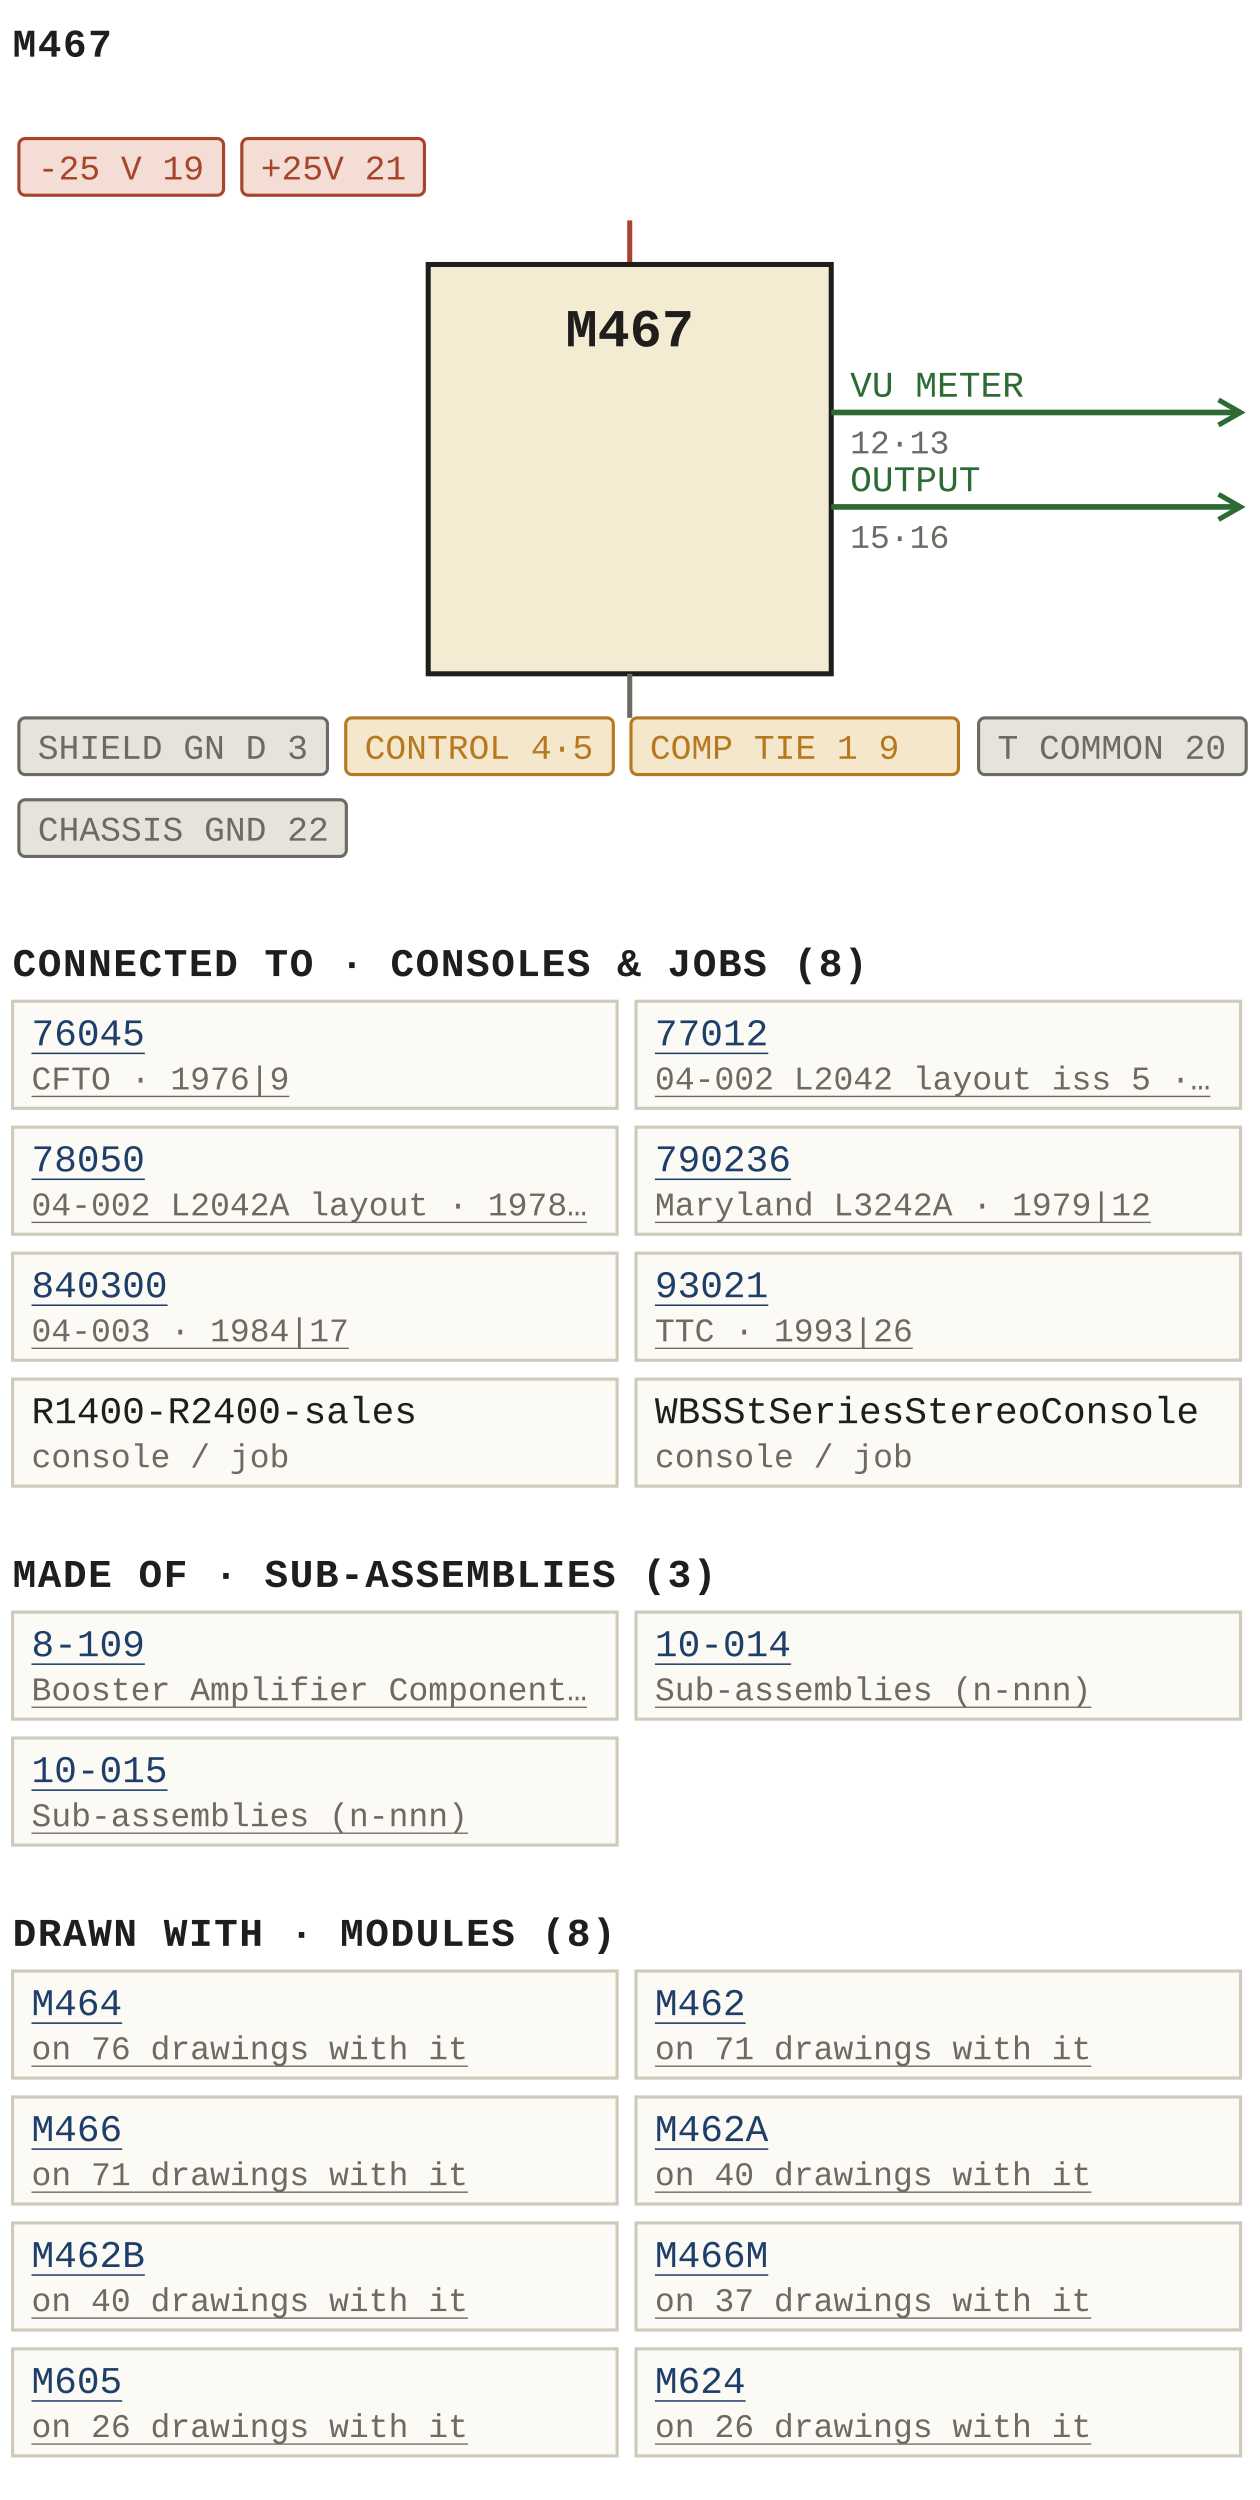
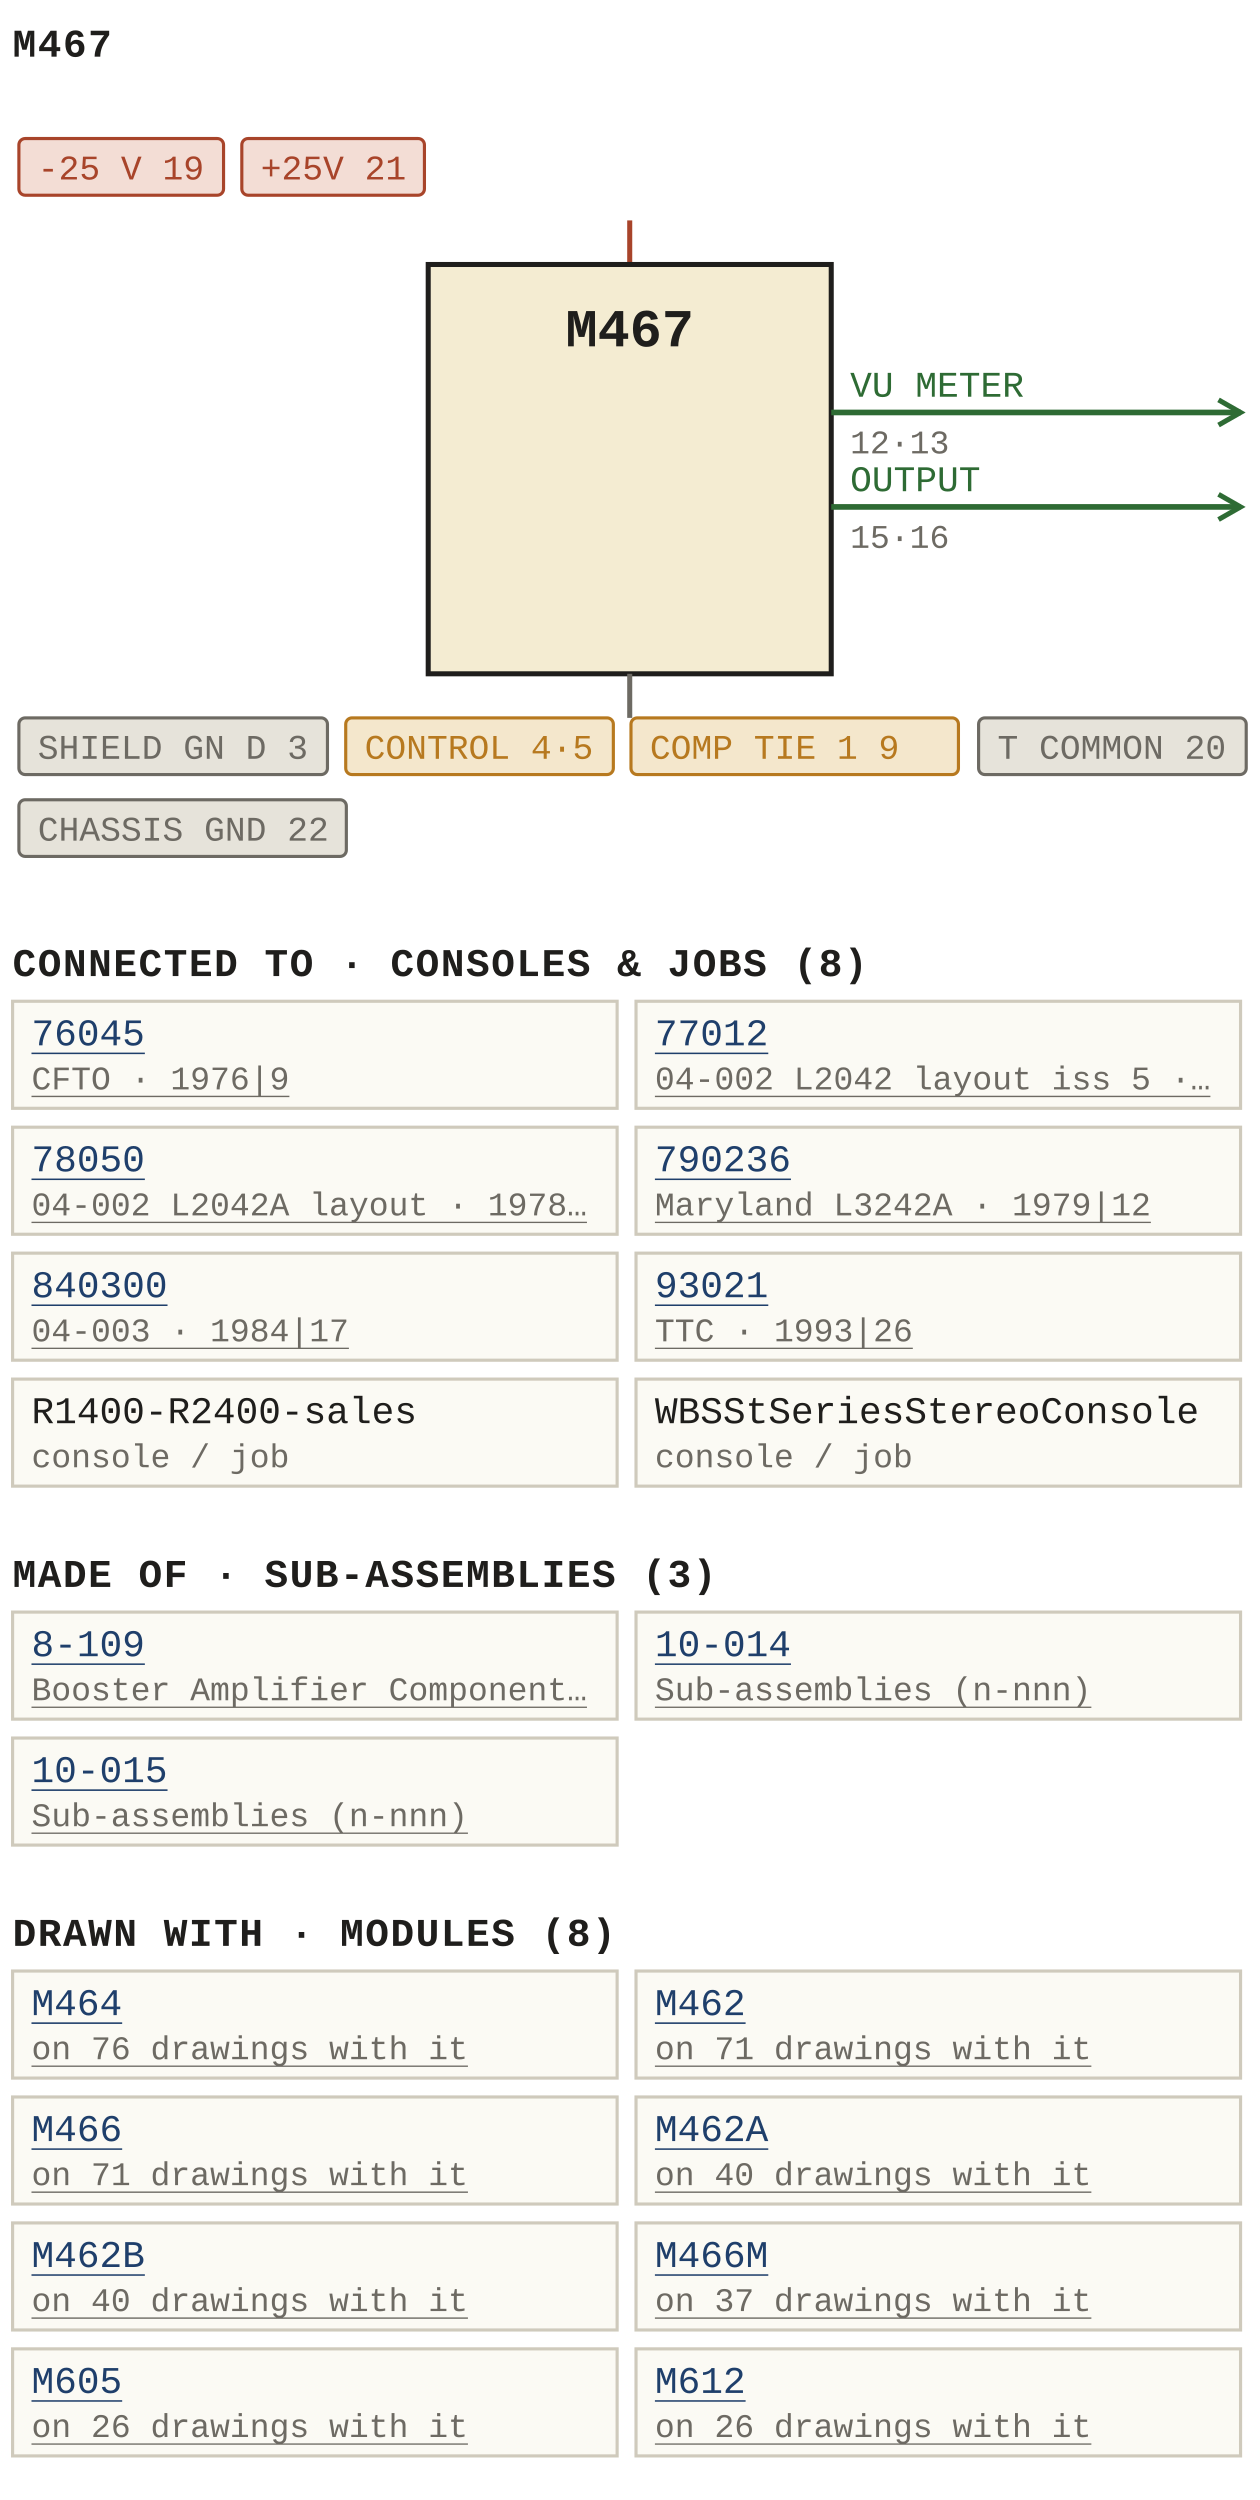
<svg xmlns="http://www.w3.org/2000/svg" class="wp" viewBox="0 0 400 794" width="400" height="794" role="img" aria-label="M467 connections" style="width:100%;max-width:500px;height:auto;background:#fbfaf4">
  <style>.wp text{font-family:"Courier Prime","Courier New",Courier,monospace;fill:#1f1e1c;font-size:12px} .wp .f{fill:#6d6a63;font-size:10.5px} .wp .h{font-size:12.5px;font-weight:700;letter-spacing:.04em} .wp .b{font-size:17px;font-weight:700} .wp a text{fill:#1f3f6b;text-decoration:underline} .wp a:hover rect{fill:#efe9d2}</style>
  <text x="4" y="18" class="h">M467</text>
  <rect x="6" y="44" width="65" height="18" rx="2" fill="#f3ddd5" stroke="#a8442a" />
  <text x="12" y="57" style="font-size:11px;fill:#a8442a">-25 V 19</text>
  <rect x="76.8" y="44" width="58" height="18" rx="2" fill="#f3ddd5" stroke="#a8442a" />
  <text x="82.8" y="57" style="font-size:11px;fill:#a8442a">+25V 21</text>
  <line x1="200.0" y1="70" x2="200.0" y2="84" stroke="#a8442a" stroke-width="1.6" />
  <rect x="136" y="84" width="128" height="130" fill="#f4ecd2" stroke="#1f1e1c" stroke-width="1.6" />
  <text x="200.0" y="110" class="b" text-anchor="middle">M467</text>
  <line x1="264" y1="131" x2="394" y2="131" stroke="#2e6b34" stroke-width="1.8" />
  <path d="M387,127 L394,131 L387,135" fill="none" stroke="#2e6b34" stroke-width="1.6" />
  <text x="270" y="126" text-anchor="start" style="font-size:11.5px;fill:#2e6b34">VU METER</text>
  <text x="270" y="144" text-anchor="start" class="f">12·13</text>
  <line x1="264" y1="161" x2="394" y2="161" stroke="#2e6b34" stroke-width="1.8" />
  <path d="M387,157 L394,161 L387,165" fill="none" stroke="#2e6b34" stroke-width="1.6" />
  <text x="270" y="156" text-anchor="start" style="font-size:11.5px;fill:#2e6b34">OUTPUT</text>
  <text x="270" y="174" text-anchor="start" class="f">15·16</text>
  <line x1="200.0" y1="214" x2="200.0" y2="228" stroke="#6d6a63" stroke-width="1.6" />
  <rect x="6" y="228" width="98" height="18" rx="2" fill="#e6e3da" stroke="#6d6a63" />
  <text x="12" y="241" style="font-size:11px;fill:#6d6a63">SHIELD GN D 3</text>
  <rect x="109.8" y="228" width="85" height="18" rx="2" fill="#f4e7cc" stroke="#b7791f" />
  <text x="115.8" y="241" style="font-size:11px;fill:#b7791f">CONTROL 4·5</text>
  <rect x="200.4" y="228" width="104" height="18" rx="2" fill="#f4e7cc" stroke="#b7791f" />
  <text x="206.4" y="241" style="font-size:11px;fill:#b7791f">COMP TIE   1 9</text>
  <rect x="310.8" y="228" width="85" height="18" rx="2" fill="#e6e3da" stroke="#6d6a63" />
  <text x="316.8" y="241" style="font-size:11px;fill:#6d6a63">T COMMON 20</text>
  <rect x="6" y="254" width="104" height="18" rx="2" fill="#e6e3da" stroke="#6d6a63" />
  <text x="12" y="267" style="font-size:11px;fill:#6d6a63">CHASSIS GND 22</text>
  <text x="4" y="310" class="h">CONNECTED TO · CONSOLES &amp; JOBS (8)</text>
  <a href="../../PAGES/Job-76045.html">
    <rect x="4" y="318" width="192" height="34" fill="#fbfaf4" stroke="#cfcabc" />
    <text x="10" y="332">76045</text>
    <text x="10" y="346" class="f">CFTO · 1976|9</text>
  </a>
  <a href="../../PAGES/Job-77012.html">
    <rect x="202" y="318" width="192" height="34" fill="#fbfaf4" stroke="#cfcabc" />
    <text x="208" y="332">77012</text>
    <text x="208" y="346" class="f">04-002 L2042 layout iss 5 ·…</text>
  </a>
  <a href="../../PAGES/Job-78050.html">
    <rect x="4" y="358" width="192" height="34" fill="#fbfaf4" stroke="#cfcabc" />
    <text x="10" y="372">78050</text>
    <text x="10" y="386" class="f">04-002 L2042A layout · 1978…</text>
  </a>
  <a href="../../PAGES/Job-790236.html">
    <rect x="202" y="358" width="192" height="34" fill="#fbfaf4" stroke="#cfcabc" />
    <text x="208" y="372">790236</text>
    <text x="208" y="386" class="f">Maryland L3242A · 1979|12</text>
  </a>
  <a href="../../PAGES/Job-840300.html">
    <rect x="4" y="398" width="192" height="34" fill="#fbfaf4" stroke="#cfcabc" />
    <text x="10" y="412">840300</text>
    <text x="10" y="426" class="f">04-003 · 1984|17</text>
  </a>
  <a href="../../PAGES/Job-93021.html">
    <rect x="202" y="398" width="192" height="34" fill="#fbfaf4" stroke="#cfcabc" />
    <text x="208" y="412">93021</text>
    <text x="208" y="426" class="f">TTC · 1993|26</text>
  </a>
  <rect x="4" y="438" width="192" height="34" fill="#fbfaf4" stroke="#cfcabc" />
  <text x="10" y="452">R1400-R2400-sales</text>
  <text x="10" y="466" class="f">console / job</text>
  <rect x="202" y="438" width="192" height="34" fill="#fbfaf4" stroke="#cfcabc" />
  <text x="208" y="452">WBSStSeriesStereoConsole</text>
  <text x="208" y="466" class="f">console / job</text>
  <text x="4" y="504" class="h">MADE OF · SUB-ASSEMBLIES (3)</text>
  <a href="../../PAGES/Register-Sub-assemblies-n-nnn.html#8-109">
    <rect x="4" y="512" width="192" height="34" fill="#fbfaf4" stroke="#cfcabc" />
    <text x="10" y="526">8-109</text>
    <text x="10" y="540" class="f">Booster Amplifier Component…</text>
  </a>
  <a href="../../PAGES/Register-Sub-assemblies-n-nnn.html#10-014">
    <rect x="202" y="512" width="192" height="34" fill="#fbfaf4" stroke="#cfcabc" />
    <text x="208" y="526">10-014</text>
    <text x="208" y="540" class="f">Sub-assemblies (n-nnn)</text>
  </a>
  <a href="../../PAGES/Register-Sub-assemblies-n-nnn.html#10-015">
    <rect x="4" y="552" width="192" height="34" fill="#fbfaf4" stroke="#cfcabc" />
    <text x="10" y="566">10-015</text>
    <text x="10" y="580" class="f">Sub-assemblies (n-nnn)</text>
  </a>
  <text x="4" y="618" class="h">DRAWN WITH · MODULES (8)</text>
  <a href="../../PAGES/M464.html">
    <rect x="4" y="626" width="192" height="34" fill="#fbfaf4" stroke="#cfcabc" />
    <text x="10" y="640">M464</text>
    <text x="10" y="654" class="f">on 76 drawings with it</text>
  </a>
  <a href="../../PAGES/M462.html">
    <rect x="202" y="626" width="192" height="34" fill="#fbfaf4" stroke="#cfcabc" />
    <text x="208" y="640">M462</text>
    <text x="208" y="654" class="f">on 71 drawings with it</text>
  </a>
  <a href="../../PAGES/M466.html">
    <rect x="4" y="666" width="192" height="34" fill="#fbfaf4" stroke="#cfcabc" />
    <text x="10" y="680">M466</text>
    <text x="10" y="694" class="f">on 71 drawings with it</text>
  </a>
  <a href="../../PAGES/M462A.html">
    <rect x="202" y="666" width="192" height="34" fill="#fbfaf4" stroke="#cfcabc" />
    <text x="208" y="680">M462A</text>
    <text x="208" y="694" class="f">on 40 drawings with it</text>
  </a>
  <a href="../../PAGES/M462B.html">
    <rect x="4" y="706" width="192" height="34" fill="#fbfaf4" stroke="#cfcabc" />
    <text x="10" y="720">M462B</text>
    <text x="10" y="734" class="f">on 40 drawings with it</text>
  </a>
  <a href="../../PAGES/M466M.html">
    <rect x="202" y="706" width="192" height="34" fill="#fbfaf4" stroke="#cfcabc" />
    <text x="208" y="720">M466M</text>
    <text x="208" y="734" class="f">on 37 drawings with it</text>
  </a>
  <a href="../../PAGES/M605.html">
    <rect x="4" y="746" width="192" height="34" fill="#fbfaf4" stroke="#cfcabc" />
    <text x="10" y="760">M605</text>
    <text x="10" y="774" class="f">on 26 drawings with it</text>
  </a>
-   <a href="../../PAGES/M624.html">
+   <a href="../../PAGES/M612.html">
    <rect x="202" y="746" width="192" height="34" fill="#fbfaf4" stroke="#cfcabc" />
-     <text x="208" y="760">M624</text>
+     <text x="208" y="760">M612</text>
    <text x="208" y="774" class="f">on 26 drawings with it</text>
  </a>
</svg>
